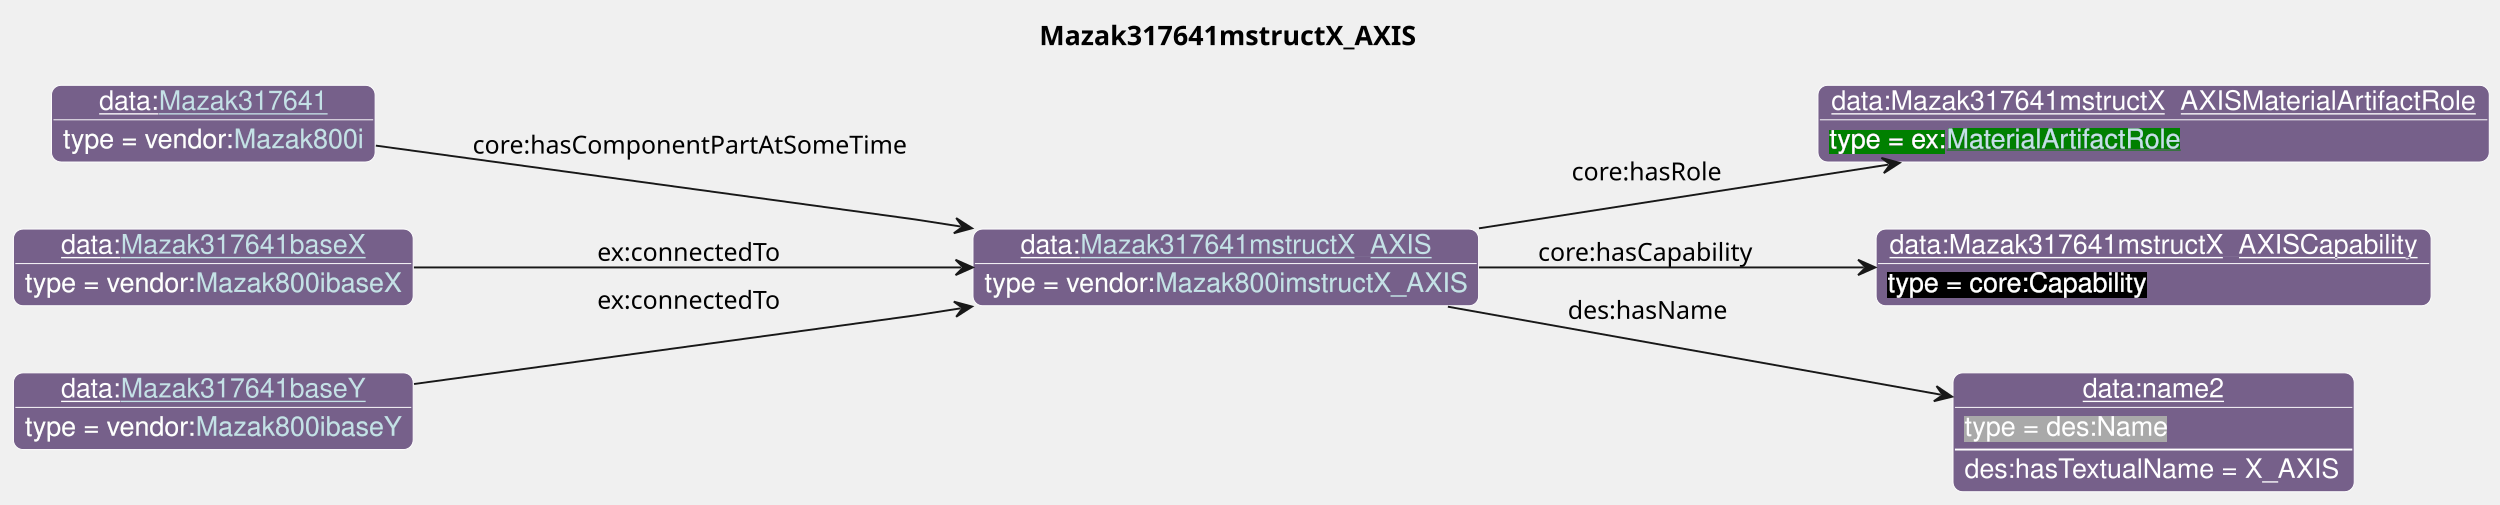
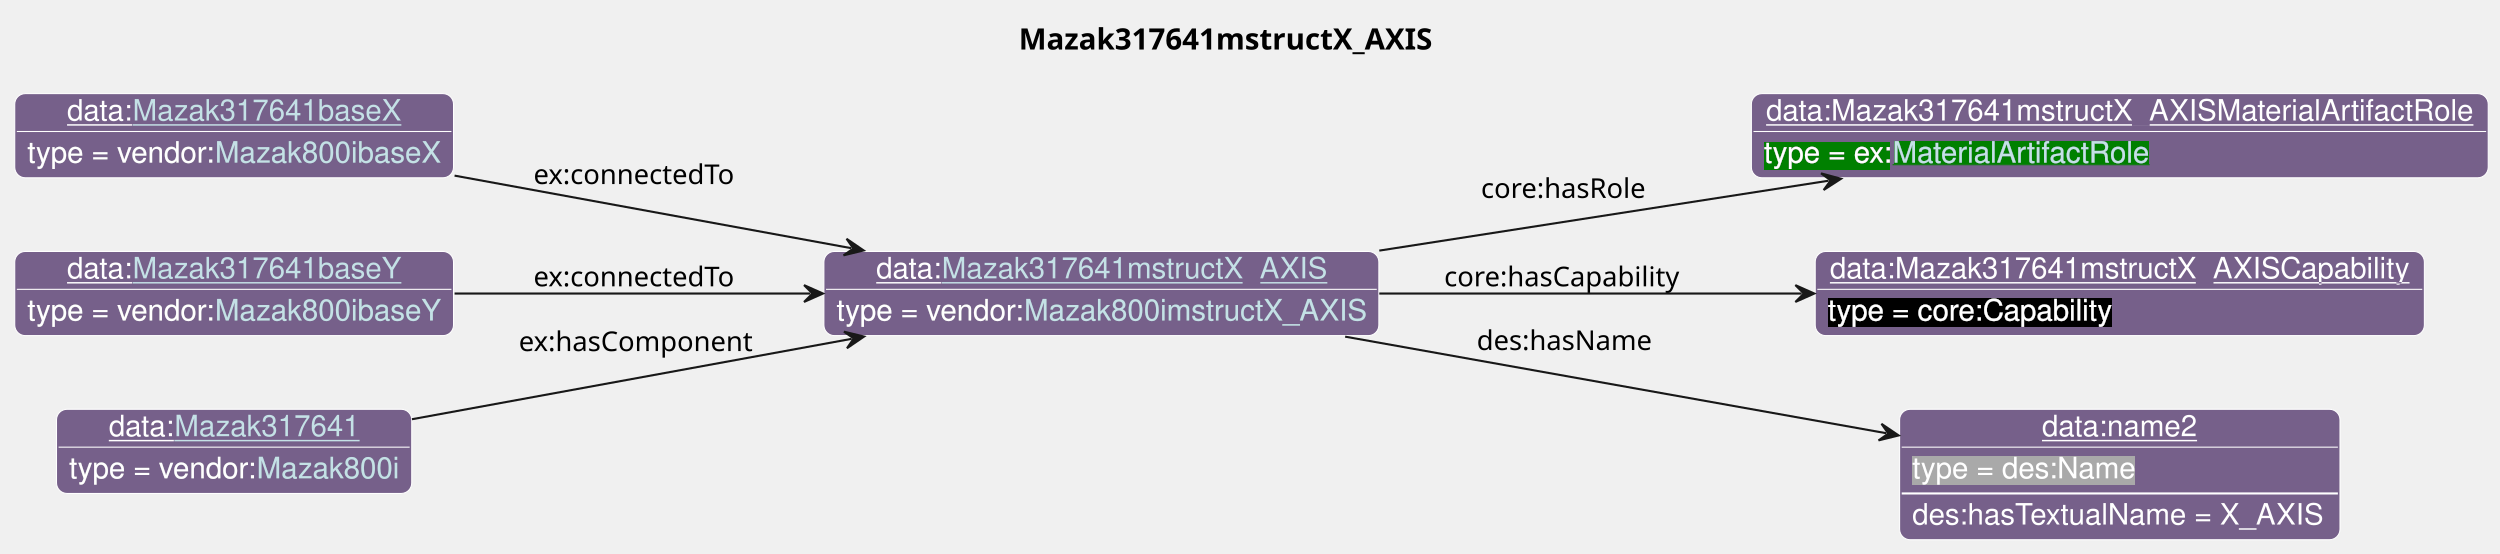
- <svg xmlns="http://www.w3.org/2000/svg" xmlns:xlink="http://www.w3.org/1999/xlink" contentStyleType="text/css" data-diagram-type="CLASS" height="263px" preserveAspectRatio="none" style="width:1304px;height:263px;background:#FFFFFF;" version="1.1" viewBox="0 0 1304 263" width="1304px" zoomAndPan="magnify">
+ <svg xmlns="http://www.w3.org/2000/svg" xmlns:xlink="http://www.w3.org/1999/xlink" contentStyleType="text/css" data-diagram-type="CLASS" height="263px" preserveAspectRatio="none" style="width:1188px;height:263px;background:#FFFFFF;" version="1.1" viewBox="0 0 1188 263" width="1188px" zoomAndPan="magnify">
  <defs>
-     <filter height="1" id="b8uo54euuiswy0" width="1" x="0" y="0">
+     <filter height="1" id="b1q9hamha615410" width="1" x="0" y="0">
      <feFlood flood-color="#76608A" result="flood" />
      <feComposite in="SourceGraphic" in2="flood" operator="over" />
    </filter>
-     <filter height="1" id="b8uo54euuiswy1" width="1" x="0" y="0">
+     <filter height="1" id="b1q9hamha615411" width="1" x="0" y="0">
      <feFlood flood-color="#008000" result="flood" />
      <feComposite in="SourceGraphic" in2="flood" operator="over" />
    </filter>
-     <filter height="1" id="b8uo54euuiswy2" width="1" x="0" y="0">
+     <filter height="1" id="b1q9hamha615412" width="1" x="0" y="0">
      <feFlood flood-color="#000000" result="flood" />
      <feComposite in="SourceGraphic" in2="flood" operator="over" />
    </filter>
-     <filter height="1" id="b8uo54euuiswy3" width="1" x="0" y="0">
+     <filter height="1" id="b1q9hamha615413" width="1" x="0" y="0">
      <feFlood flood-color="#A9A9A9" result="flood" />
      <feComposite in="SourceGraphic" in2="flood" operator="over" />
    </filter>
  </defs>
  <g>
    <g class="title" data-source-line="13">
-       <text fill="#000000" font-family="sans-serif" font-size="14" font-weight="bold" lengthAdjust="spacing" textLength="206.185" x="542.111" y="23.535">Mazak317641mstructX_AXIS</text>
+       <text fill="#000000" font-family="sans-serif" font-size="14" font-weight="bold" lengthAdjust="spacing" textLength="206.185" x="484.111" y="23.535">Mazak317641mstructX_AXIS</text>
    </g>
    <g class="entity" data-entity="o0" data-source-line="131" data-uid="ent0002" id="entity_o0">
-       <rect fill="#76608A" height="40" rx="5" ry="5" style="stroke:#FFFFFF;stroke-width:0.5;" width="263.733" x="507.51" y="119.488" />
-       <text fill="#FFFFFF" font-family="Helvetica" font-size="14" lengthAdjust="spacing" text-decoration="underline" textLength="31.138" x="532.374" y="132.269">data:</text>
+       <rect fill="#76608A" height="40" rx="5" ry="5" style="stroke:#FFFFFF;stroke-width:0.5;" width="263.733" x="391.51" y="119.488" />
+       <text fill="#FFFFFF" font-family="Helvetica" font-size="14" lengthAdjust="spacing" text-decoration="underline" textLength="31.138" x="416.374" y="132.269">data:</text>
      <a href="./Mazak317641mstructX_AXIS.html" target="_top" title="./Mazak317641mstructX_AXIS.html" xlink:actuate="onRequest" xlink:href="./Mazak317641mstructX_AXIS.html" xlink:show="new" xlink:title="./Mazak317641mstructX_AXIS.html" xlink:type="simple">
-         <text fill="#C4E1E6" font-family="Helvetica" font-size="14" lengthAdjust="spacing" text-decoration="underline" textLength="182.868" x="563.511" y="132.269">Mazak317641mstructX_AXIS</text>
+         <text fill="#C4E1E6" font-family="Helvetica" font-size="14" lengthAdjust="spacing" text-decoration="underline" textLength="182.868" x="447.512" y="132.269">Mazak317641mstructX_AXIS</text>
      </a>
-       <line style="stroke:#FFFFFF;stroke-width:0.5;" x1="508.51" x2="770.243" y1="137.488" y2="137.488" />
-       <text fill="#FFFFFF" filter="url(#b8uo54euuiswy0)" font-family="Helvetica" font-size="14" lengthAdjust="spacing" textLength="89.113" x="513.51" y="152.269">type = vendor:</text>
+       <line style="stroke:#FFFFFF;stroke-width:0.5;" x1="392.51" x2="654.243" y1="137.488" y2="137.488" />
+       <text fill="#FFFFFF" filter="url(#b1q9hamha615410)" font-family="Helvetica" font-size="14" lengthAdjust="spacing" textLength="89.113" x="397.51" y="152.269">type = vendor:</text>
      <a href="../Mazak.html#Mazak800imstructX_AXIS" target="_top" title="../Mazak.html#Mazak800imstructX_AXIS" xlink:actuate="onRequest" xlink:href="../Mazak.html#Mazak800imstructX_AXIS" xlink:show="new" xlink:title="../Mazak.html#Mazak800imstructX_AXIS" xlink:type="simple">
-         <text fill="#C4E1E6" filter="url(#b8uo54euuiswy0)" font-family="Helvetica" font-size="14" lengthAdjust="spacing" textLength="162.62" x="602.623" y="152.269">Mazak800imstructX_AXIS</text>
-         <line style="stroke:#76608A;stroke-width:0.5;" x1="602.623" x2="765.243" y1="153.269" y2="153.269" />
+         <text fill="#C4E1E6" filter="url(#b1q9hamha615410)" font-family="Helvetica" font-size="14" lengthAdjust="spacing" textLength="162.62" x="486.623" y="152.269">Mazak800imstructX_AXIS</text>
+         <line style="stroke:#76608A;stroke-width:0.5;" x1="486.623" x2="649.243" y1="153.269" y2="153.269" />
      </a>
    </g>
    <g class="entity" data-entity="o1" data-source-line="131" data-uid="ent0003" id="entity_o1">
-       <rect fill="#76608A" height="40" rx="5" ry="5" style="stroke:#FFFFFF;stroke-width:0.5;" width="350.157" x="948.25" y="44.488" />
-       <text fill="#FFFFFF" font-family="Helvetica" font-size="14" lengthAdjust="spacing" text-decoration="underline" textLength="336.157" x="955.25" y="57.269">data:Mazak317641mstructX_AXISMaterialArtifactRole</text>
-       <line style="stroke:#FFFFFF;stroke-width:0.5;" x1="949.25" x2="1297.407" y1="62.488" y2="62.488" />
-       <text fill="#FFFFFF" filter="url(#b8uo54euuiswy1)" font-family="Helvetica" font-size="14" lengthAdjust="spacing" textLength="61.093" x="954.25" y="77.269">type = ex:</text>
+       <rect fill="#76608A" height="40" rx="5" ry="5" style="stroke:#FFFFFF;stroke-width:0.5;" width="350.157" x="832.25" y="44.488" />
+       <text fill="#FFFFFF" font-family="Helvetica" font-size="14" lengthAdjust="spacing" text-decoration="underline" textLength="336.157" x="839.25" y="57.269">data:Mazak317641mstructX_AXISMaterialArtifactRole</text>
+       <line style="stroke:#FFFFFF;stroke-width:0.5;" x1="833.25" x2="1181.407" y1="62.488" y2="62.488" />
+       <text fill="#FFFFFF" filter="url(#b1q9hamha615411)" font-family="Helvetica" font-size="14" lengthAdjust="spacing" textLength="61.093" x="838.25" y="77.269">type = ex:</text>
      <a href="../Example.html#MaterialArtifactRole" target="_top" title="../Example.html#MaterialArtifactRole" xlink:actuate="onRequest" xlink:href="../Example.html#MaterialArtifactRole" xlink:show="new" xlink:title="../Example.html#MaterialArtifactRole" xlink:type="simple">
-         <text fill="#C4E1E6" filter="url(#b8uo54euuiswy1)" font-family="Helvetica" font-size="14" lengthAdjust="spacing" textLength="122.151" x="1015.343" y="77.269">MaterialArtifactRole</text>
-         <line style="stroke:#008000;stroke-width:0.5;" x1="1015.343" x2="1137.494" y1="78.269" y2="78.269" />
+         <text fill="#C4E1E6" filter="url(#b1q9hamha615411)" font-family="Helvetica" font-size="14" lengthAdjust="spacing" textLength="122.151" x="899.343" y="77.269">MaterialArtifactRole</text>
+         <line style="stroke:#008000;stroke-width:0.5;" x1="899.343" x2="1021.494" y1="78.269" y2="78.269" />
      </a>
    </g>
    <g class="entity" data-entity="o2" data-source-line="131" data-uid="ent0004" id="entity_o2">
-       <rect fill="#76608A" height="40" rx="5" ry="5" style="stroke:#FFFFFF;stroke-width:0.5;" width="289.481" x="978.58" y="119.488" />
-       <text fill="#FFFFFF" font-family="Helvetica" font-size="14" lengthAdjust="spacing" text-decoration="underline" textLength="275.481" x="985.58" y="132.269">data:Mazak317641mstructX_AXISCapability</text>
-       <line style="stroke:#FFFFFF;stroke-width:0.5;" x1="979.58" x2="1267.061" y1="137.488" y2="137.488" />
-       <text fill="#FFFFFF" filter="url(#b8uo54euuiswy2)" font-family="Helvetica" font-size="14" lengthAdjust="spacing" textLength="135.017" x="984.58" y="152.269">type = core:Capability</text>
+       <rect fill="#76608A" height="40" rx="5" ry="5" style="stroke:#FFFFFF;stroke-width:0.5;" width="289.481" x="862.58" y="119.488" />
+       <text fill="#FFFFFF" font-family="Helvetica" font-size="14" lengthAdjust="spacing" text-decoration="underline" textLength="275.481" x="869.58" y="132.269">data:Mazak317641mstructX_AXISCapability</text>
+       <line style="stroke:#FFFFFF;stroke-width:0.5;" x1="863.58" x2="1151.061" y1="137.488" y2="137.488" />
+       <text fill="#FFFFFF" filter="url(#b1q9hamha615412)" font-family="Helvetica" font-size="14" lengthAdjust="spacing" textLength="135.017" x="868.58" y="152.269">type = core:Capability</text>
    </g>
    <g class="entity" data-entity="o3" data-source-line="131" data-uid="ent0005" id="entity_o3">
-       <rect fill="#76608A" height="62" rx="5" ry="5" style="stroke:#FFFFFF;stroke-width:0.5;" width="209.272" x="1018.69" y="194.488" />
-       <text fill="#FFFFFF" font-family="Helvetica" font-size="14" lengthAdjust="spacing" text-decoration="underline" textLength="73.944" x="1086.354" y="207.269">data:name2</text>
-       <line style="stroke:#FFFFFF;stroke-width:0.5;" x1="1019.69" x2="1226.961" y1="212.488" y2="212.488" />
-       <text fill="#FFFFFF" filter="url(#b8uo54euuiswy3)" font-family="Helvetica" font-size="14" lengthAdjust="spacing" textLength="106.224" x="1024.69" y="227.269">type = des:Name</text>
-       <line style="stroke:#FFFFFF;stroke-width:1;" x1="1019.69" x2="1226.961" y1="234.488" y2="234.488" />
-       <text fill="#FFFFFF" font-family="Helvetica" font-size="14" lengthAdjust="spacing" textLength="197.272" x="1024.69" y="249.269">des:hasTextualName = X_AXIS</text>
+       <rect fill="#76608A" height="62" rx="5" ry="5" style="stroke:#FFFFFF;stroke-width:0.5;" width="209.272" x="902.69" y="194.488" />
+       <text fill="#FFFFFF" font-family="Helvetica" font-size="14" lengthAdjust="spacing" text-decoration="underline" textLength="73.944" x="970.354" y="207.269">data:name2</text>
+       <line style="stroke:#FFFFFF;stroke-width:0.5;" x1="903.69" x2="1110.961" y1="212.488" y2="212.488" />
+       <text fill="#FFFFFF" filter="url(#b1q9hamha615413)" font-family="Helvetica" font-size="14" lengthAdjust="spacing" textLength="106.224" x="908.69" y="227.269">type = des:Name</text>
+       <line style="stroke:#FFFFFF;stroke-width:1;" x1="903.69" x2="1110.961" y1="234.488" y2="234.488" />
+       <text fill="#FFFFFF" font-family="Helvetica" font-size="14" lengthAdjust="spacing" textLength="197.272" x="908.69" y="249.269">des:hasTextualName = X_AXIS</text>
    </g>
    <g class="entity" data-entity="o4" data-source-line="131" data-uid="ent0006" id="entity_o4">
-       <rect fill="#76608A" height="40" rx="5" ry="5" style="stroke:#FFFFFF;stroke-width:0.5;" width="168.816" x="26.85" y="44.488" />
-       <text fill="#FFFFFF" font-family="Helvetica" font-size="14" lengthAdjust="spacing" text-decoration="underline" textLength="31.138" x="51.714" y="57.269">data:</text>
-       <a href="./Mazak317641.html" target="_top" title="./Mazak317641.html" xlink:actuate="onRequest" xlink:href="./Mazak317641.html" xlink:show="new" xlink:title="./Mazak317641.html" xlink:type="simple">
-         <text fill="#C4E1E6" font-family="Helvetica" font-size="14" lengthAdjust="spacing" text-decoration="underline" textLength="87.951" x="82.852" y="57.269">Mazak317641</text>
+       <rect fill="#76608A" height="40" rx="5" ry="5" style="stroke:#FFFFFF;stroke-width:0.5;" width="208.513" x="7" y="44.488" />
+       <text fill="#FFFFFF" font-family="Helvetica" font-size="14" lengthAdjust="spacing" text-decoration="underline" textLength="31.138" x="31.864" y="57.269">data:</text>
+       <a href="./Mazak317641baseX.html" target="_top" title="./Mazak317641baseX.html" xlink:actuate="onRequest" xlink:href="./Mazak317641baseX.html" xlink:show="new" xlink:title="./Mazak317641baseX.html" xlink:type="simple">
+         <text fill="#C4E1E6" font-family="Helvetica" font-size="14" lengthAdjust="spacing" text-decoration="underline" textLength="127.647" x="63.002" y="57.269">Mazak317641baseX</text>
      </a>
-       <line style="stroke:#FFFFFF;stroke-width:0.5;" x1="27.85" x2="194.666" y1="62.488" y2="62.488" />
-       <text fill="#FFFFFF" filter="url(#b8uo54euuiswy0)" font-family="Helvetica" font-size="14" lengthAdjust="spacing" textLength="89.113" x="32.85" y="77.269">type = vendor:</text>
-       <a href="../Mazak.html#Mazak800i" target="_top" title="../Mazak.html#Mazak800i" xlink:actuate="onRequest" xlink:href="../Mazak.html#Mazak800i" xlink:show="new" xlink:title="../Mazak.html#Mazak800i" xlink:type="simple">
-         <text fill="#C4E1E6" filter="url(#b8uo54euuiswy0)" font-family="Helvetica" font-size="14" lengthAdjust="spacing" textLength="67.703" x="121.963" y="77.269">Mazak800i</text>
-         <line style="stroke:#76608A;stroke-width:0.5;" x1="121.963" x2="189.666" y1="78.269" y2="78.269" />
+       <line style="stroke:#FFFFFF;stroke-width:0.5;" x1="8" x2="214.513" y1="62.488" y2="62.488" />
+       <text fill="#FFFFFF" filter="url(#b1q9hamha615410)" font-family="Helvetica" font-size="14" lengthAdjust="spacing" textLength="89.113" x="13" y="77.269">type = vendor:</text>
+       <a href="../Mazak.html#Mazak800ibaseX" target="_top" title="../Mazak.html#Mazak800ibaseX" xlink:actuate="onRequest" xlink:href="../Mazak.html#Mazak800ibaseX" xlink:show="new" xlink:title="../Mazak.html#Mazak800ibaseX" xlink:type="simple">
+         <text fill="#C4E1E6" filter="url(#b1q9hamha615410)" font-family="Helvetica" font-size="14" lengthAdjust="spacing" textLength="107.399" x="102.113" y="77.269">Mazak800ibaseX</text>
+         <line style="stroke:#76608A;stroke-width:0.5;" x1="102.113" x2="209.513" y1="78.269" y2="78.269" />
      </a>
    </g>
    <g class="entity" data-entity="o5" data-source-line="131" data-uid="ent0007" id="entity_o5">
      <rect fill="#76608A" height="40" rx="5" ry="5" style="stroke:#FFFFFF;stroke-width:0.5;" width="208.513" x="7" y="119.488" />
      <text fill="#FFFFFF" font-family="Helvetica" font-size="14" lengthAdjust="spacing" text-decoration="underline" textLength="31.138" x="31.864" y="132.269">data:</text>
-       <a href="./Mazak317641baseX.html" target="_top" title="./Mazak317641baseX.html" xlink:actuate="onRequest" xlink:href="./Mazak317641baseX.html" xlink:show="new" xlink:title="./Mazak317641baseX.html" xlink:type="simple">
-         <text fill="#C4E1E6" font-family="Helvetica" font-size="14" lengthAdjust="spacing" text-decoration="underline" textLength="127.647" x="63.002" y="132.269">Mazak317641baseX</text>
+       <a href="./Mazak317641baseY.html" target="_top" title="./Mazak317641baseY.html" xlink:actuate="onRequest" xlink:href="./Mazak317641baseY.html" xlink:show="new" xlink:title="./Mazak317641baseY.html" xlink:type="simple">
+         <text fill="#C4E1E6" font-family="Helvetica" font-size="14" lengthAdjust="spacing" text-decoration="underline" textLength="127.647" x="63.002" y="132.269">Mazak317641baseY</text>
      </a>
      <line style="stroke:#FFFFFF;stroke-width:0.5;" x1="8" x2="214.513" y1="137.488" y2="137.488" />
-       <text fill="#FFFFFF" filter="url(#b8uo54euuiswy0)" font-family="Helvetica" font-size="14" lengthAdjust="spacing" textLength="89.113" x="13" y="152.269">type = vendor:</text>
-       <a href="../Mazak.html#Mazak800ibaseX" target="_top" title="../Mazak.html#Mazak800ibaseX" xlink:actuate="onRequest" xlink:href="../Mazak.html#Mazak800ibaseX" xlink:show="new" xlink:title="../Mazak.html#Mazak800ibaseX" xlink:type="simple">
-         <text fill="#C4E1E6" filter="url(#b8uo54euuiswy0)" font-family="Helvetica" font-size="14" lengthAdjust="spacing" textLength="107.399" x="102.113" y="152.269">Mazak800ibaseX</text>
+       <text fill="#FFFFFF" filter="url(#b1q9hamha615410)" font-family="Helvetica" font-size="14" lengthAdjust="spacing" textLength="89.113" x="13" y="152.269">type = vendor:</text>
+       <a href="../Mazak.html#Mazak800ibaseY" target="_top" title="../Mazak.html#Mazak800ibaseY" xlink:actuate="onRequest" xlink:href="../Mazak.html#Mazak800ibaseY" xlink:show="new" xlink:title="../Mazak.html#Mazak800ibaseY" xlink:type="simple">
+         <text fill="#C4E1E6" filter="url(#b1q9hamha615410)" font-family="Helvetica" font-size="14" lengthAdjust="spacing" textLength="107.399" x="102.113" y="152.269">Mazak800ibaseY</text>
        <line style="stroke:#76608A;stroke-width:0.5;" x1="102.113" x2="209.513" y1="153.269" y2="153.269" />
      </a>
    </g>
    <g class="entity" data-entity="o6" data-source-line="131" data-uid="ent0008" id="entity_o6">
-       <rect fill="#76608A" height="40" rx="5" ry="5" style="stroke:#FFFFFF;stroke-width:0.5;" width="208.513" x="7" y="194.488" />
-       <text fill="#FFFFFF" font-family="Helvetica" font-size="14" lengthAdjust="spacing" text-decoration="underline" textLength="31.138" x="31.864" y="207.269">data:</text>
-       <a href="./Mazak317641baseY.html" target="_top" title="./Mazak317641baseY.html" xlink:actuate="onRequest" xlink:href="./Mazak317641baseY.html" xlink:show="new" xlink:title="./Mazak317641baseY.html" xlink:type="simple">
-         <text fill="#C4E1E6" font-family="Helvetica" font-size="14" lengthAdjust="spacing" text-decoration="underline" textLength="127.647" x="63.002" y="207.269">Mazak317641baseY</text>
+       <rect fill="#76608A" height="40" rx="5" ry="5" style="stroke:#FFFFFF;stroke-width:0.5;" width="168.816" x="26.85" y="194.488" />
+       <text fill="#FFFFFF" font-family="Helvetica" font-size="14" lengthAdjust="spacing" text-decoration="underline" textLength="31.138" x="51.714" y="207.269">data:</text>
+       <a href="./Mazak317641.html" target="_top" title="./Mazak317641.html" xlink:actuate="onRequest" xlink:href="./Mazak317641.html" xlink:show="new" xlink:title="./Mazak317641.html" xlink:type="simple">
+         <text fill="#C4E1E6" font-family="Helvetica" font-size="14" lengthAdjust="spacing" text-decoration="underline" textLength="87.951" x="82.852" y="207.269">Mazak317641</text>
      </a>
-       <line style="stroke:#FFFFFF;stroke-width:0.5;" x1="8" x2="214.513" y1="212.488" y2="212.488" />
-       <text fill="#FFFFFF" filter="url(#b8uo54euuiswy0)" font-family="Helvetica" font-size="14" lengthAdjust="spacing" textLength="89.113" x="13" y="227.269">type = vendor:</text>
-       <a href="../Mazak.html#Mazak800ibaseY" target="_top" title="../Mazak.html#Mazak800ibaseY" xlink:actuate="onRequest" xlink:href="../Mazak.html#Mazak800ibaseY" xlink:show="new" xlink:title="../Mazak.html#Mazak800ibaseY" xlink:type="simple">
-         <text fill="#C4E1E6" filter="url(#b8uo54euuiswy0)" font-family="Helvetica" font-size="14" lengthAdjust="spacing" textLength="107.399" x="102.113" y="227.269">Mazak800ibaseY</text>
-         <line style="stroke:#76608A;stroke-width:0.5;" x1="102.113" x2="209.513" y1="228.269" y2="228.269" />
+       <line style="stroke:#FFFFFF;stroke-width:0.5;" x1="27.85" x2="194.666" y1="212.488" y2="212.488" />
+       <text fill="#FFFFFF" filter="url(#b1q9hamha615410)" font-family="Helvetica" font-size="14" lengthAdjust="spacing" textLength="89.113" x="32.85" y="227.269">type = vendor:</text>
+       <a href="../Mazak.html#Mazak800i" target="_top" title="../Mazak.html#Mazak800i" xlink:actuate="onRequest" xlink:href="../Mazak.html#Mazak800i" xlink:show="new" xlink:title="../Mazak.html#Mazak800i" xlink:type="simple">
+         <text fill="#C4E1E6" filter="url(#b1q9hamha615410)" font-family="Helvetica" font-size="14" lengthAdjust="spacing" textLength="67.703" x="121.963" y="227.269">Mazak800i</text>
+         <line style="stroke:#76608A;stroke-width:0.5;" x1="121.963" x2="189.666" y1="228.269" y2="228.269" />
      </a>
    </g>
    <g class="link" data-entity-1="o0" data-entity-2="o1" data-source-line="195" data-uid="lnk9" id="link_o0_o1">
-       <path codeLine="195" d="M771.44,119.088 C839.59,108.488 916.741,96.481 984.951,85.871" fill="none" id="o0-to-o1" style="stroke:#181818;stroke-width:1;" />
-       <polygon fill="#181818" points="990.88,84.948,981.372,82.379,985.939,85.717,982.602,90.284,990.88,84.948" style="stroke:#181818;stroke-width:1;" />
-       <text fill="#000000" font-family="sans-serif" font-size="13" lengthAdjust="spacing" textLength="80.399" x="819.75" y="94.067">core:hasRole</text>
+       <path codeLine="195" d="M655.44,119.088 C723.59,108.488 800.741,96.481 868.951,85.871" fill="none" id="o0-to-o1" style="stroke:#181818;stroke-width:1;" />
+       <polygon fill="#181818" points="874.88,84.948,865.372,82.379,869.939,85.717,866.602,90.284,874.88,84.948" style="stroke:#181818;stroke-width:1;" />
+       <text fill="#000000" font-family="sans-serif" font-size="13" lengthAdjust="spacing" textLength="80.399" x="703.75" y="94.067">core:hasRole</text>
    </g>
    <g class="link" data-entity-1="o0" data-entity-2="o2" data-source-line="195" data-uid="lnk10" id="link_o0_o2">
-       <path codeLine="195" d="M771.44,139.488 C835.41,139.488 906.53,139.488 972.16,139.488" fill="none" id="o0-to-o2" style="stroke:#181818;stroke-width:1;" />
-       <polygon fill="#181818" points="978.16,139.488,969.16,135.488,973.16,139.488,969.16,143.488,978.16,139.488" style="stroke:#181818;stroke-width:1;" />
-       <text fill="#000000" font-family="sans-serif" font-size="13" lengthAdjust="spacing" textLength="115.838" x="802.25" y="136.057">core:hasCapability</text>
+       <path codeLine="195" d="M655.44,139.488 C719.41,139.488 790.53,139.488 856.16,139.488" fill="none" id="o0-to-o2" style="stroke:#181818;stroke-width:1;" />
+       <polygon fill="#181818" points="862.16,139.488,853.16,135.488,857.16,139.488,853.16,143.488,862.16,139.488" style="stroke:#181818;stroke-width:1;" />
+       <text fill="#000000" font-family="sans-serif" font-size="13" lengthAdjust="spacing" textLength="115.838" x="686.25" y="136.057">core:hasCapability</text>
    </g>
    <g class="link" data-entity-1="o0" data-entity-2="o3" data-source-line="195" data-uid="lnk11" id="link_o0_o3">
-       <path codeLine="195" d="M755.21,159.978 C835.11,174.238 934.883,192.044 1012.333,205.864" fill="none" id="o0-to-o3" style="stroke:#181818;stroke-width:1;" />
-       <polygon fill="#181818" points="1018.24,206.918,1010.083,201.399,1013.318,206.04,1008.677,209.275,1018.24,206.918" style="stroke:#181818;stroke-width:1;" />
-       <text fill="#000000" font-family="sans-serif" font-size="13" lengthAdjust="spacing" textLength="84.202" x="817.75" y="166.327">des:hasName</text>
+       <path codeLine="195" d="M639.21,159.978 C719.11,174.238 818.883,192.044 896.333,205.864" fill="none" id="o0-to-o3" style="stroke:#181818;stroke-width:1;" />
+       <polygon fill="#181818" points="902.24,206.918,894.083,201.399,897.318,206.04,892.677,209.275,902.24,206.918" style="stroke:#181818;stroke-width:1;" />
+       <text fill="#000000" font-family="sans-serif" font-size="13" lengthAdjust="spacing" textLength="84.202" x="701.75" y="166.327">des:hasName</text>
    </g>
    <g class="link" data-entity-1="o4" data-entity-2="o0" data-source-line="195" data-uid="lnk12" id="link_o4_o0">
-       <path codeLine="195" d="M196.05,75.958 C303.89,90.718 477.51,114.488 477.51,114.488 C477.51,114.488 483.611,115.436 501.091,118.156" fill="none" id="o4-to-o0" style="stroke:#181818;stroke-width:1;" />
-       <polygon fill="#181818" points="507.02,119.078,498.742,113.742,502.079,118.309,497.512,121.647,507.02,119.078" style="stroke:#181818;stroke-width:1;" />
-       <text fill="#000000" font-family="sans-serif" font-size="13" lengthAdjust="spacing" textLength="230.82" x="246.51" y="80.107">core:hasComponentPartAtSomeTime</text>
+       <path codeLine="195" d="M216.01,83.458 C275.34,94.308 343.868,106.849 404.518,117.939" fill="none" id="o4-to-o0" style="stroke:#181818;stroke-width:1;" />
+       <polygon fill="#181818" points="410.42,119.018,402.286,113.465,405.502,118.119,400.847,121.334,410.42,119.018" style="stroke:#181818;stroke-width:1;" />
+       <text fill="#000000" font-family="sans-serif" font-size="13" lengthAdjust="spacing" textLength="100.502" x="253.51" y="87.457">ex:connectedTo</text>
    </g>
    <g class="link" data-entity-1="o5" data-entity-2="o0" data-source-line="195" data-uid="lnk13" id="link_o5_o0">
-       <path codeLine="195" d="M215.89,139.488 C299.41,139.488 411.36,139.488 501.42,139.488" fill="none" id="o5-to-o0" style="stroke:#181818;stroke-width:1;" />
-       <polygon fill="#181818" points="507.42,139.488,498.42,135.488,502.42,139.488,498.42,143.488,507.42,139.488" style="stroke:#181818;stroke-width:1;" />
-       <text fill="#000000" font-family="sans-serif" font-size="13" lengthAdjust="spacing" textLength="100.502" x="311.51" y="136.057">ex:connectedTo</text>
+       <path codeLine="195" d="M216.01,139.488 C269.17,139.488 328.45,139.488 385.08,139.488" fill="none" id="o5-to-o0" style="stroke:#181818;stroke-width:1;" />
+       <polygon fill="#181818" points="391.08,139.488,382.08,135.488,386.08,139.488,382.08,143.488,391.08,139.488" style="stroke:#181818;stroke-width:1;" />
+       <text fill="#000000" font-family="sans-serif" font-size="13" lengthAdjust="spacing" textLength="100.502" x="253.51" y="136.057">ex:connectedTo</text>
    </g>
    <g class="link" data-entity-1="o6" data-entity-2="o0" data-source-line="195" data-uid="lnk14" id="link_o6_o0">
-       <path codeLine="195" d="M215.95,200.298 C323.93,185.508 477.51,164.488 477.51,164.488 C477.51,164.488 483.611,163.541 501.091,160.821" fill="none" id="o6-to-o0" style="stroke:#181818;stroke-width:1;" />
-       <polygon fill="#181818" points="507.02,159.898,497.512,157.33,502.079,160.667,498.742,165.234,507.02,159.898" style="stroke:#181818;stroke-width:1;" />
-       <text fill="#000000" font-family="sans-serif" font-size="13" lengthAdjust="spacing" textLength="100.502" x="311.51" y="161.057">ex:connectedTo</text>
+       <path codeLine="195" d="M195.75,199.218 C257.69,187.888 336.908,173.408 404.718,161.008" fill="none" id="o6-to-o0" style="stroke:#181818;stroke-width:1;" />
+       <polygon fill="#181818" points="410.62,159.928,401.047,157.613,405.702,160.828,402.486,165.482,410.62,159.928" style="stroke:#181818;stroke-width:1;" />
+       <text fill="#000000" font-family="sans-serif" font-size="13" lengthAdjust="spacing" textLength="114.728" x="246.51" y="166.837">ex:hasComponent</text>
    </g>
  </g>
</svg>
